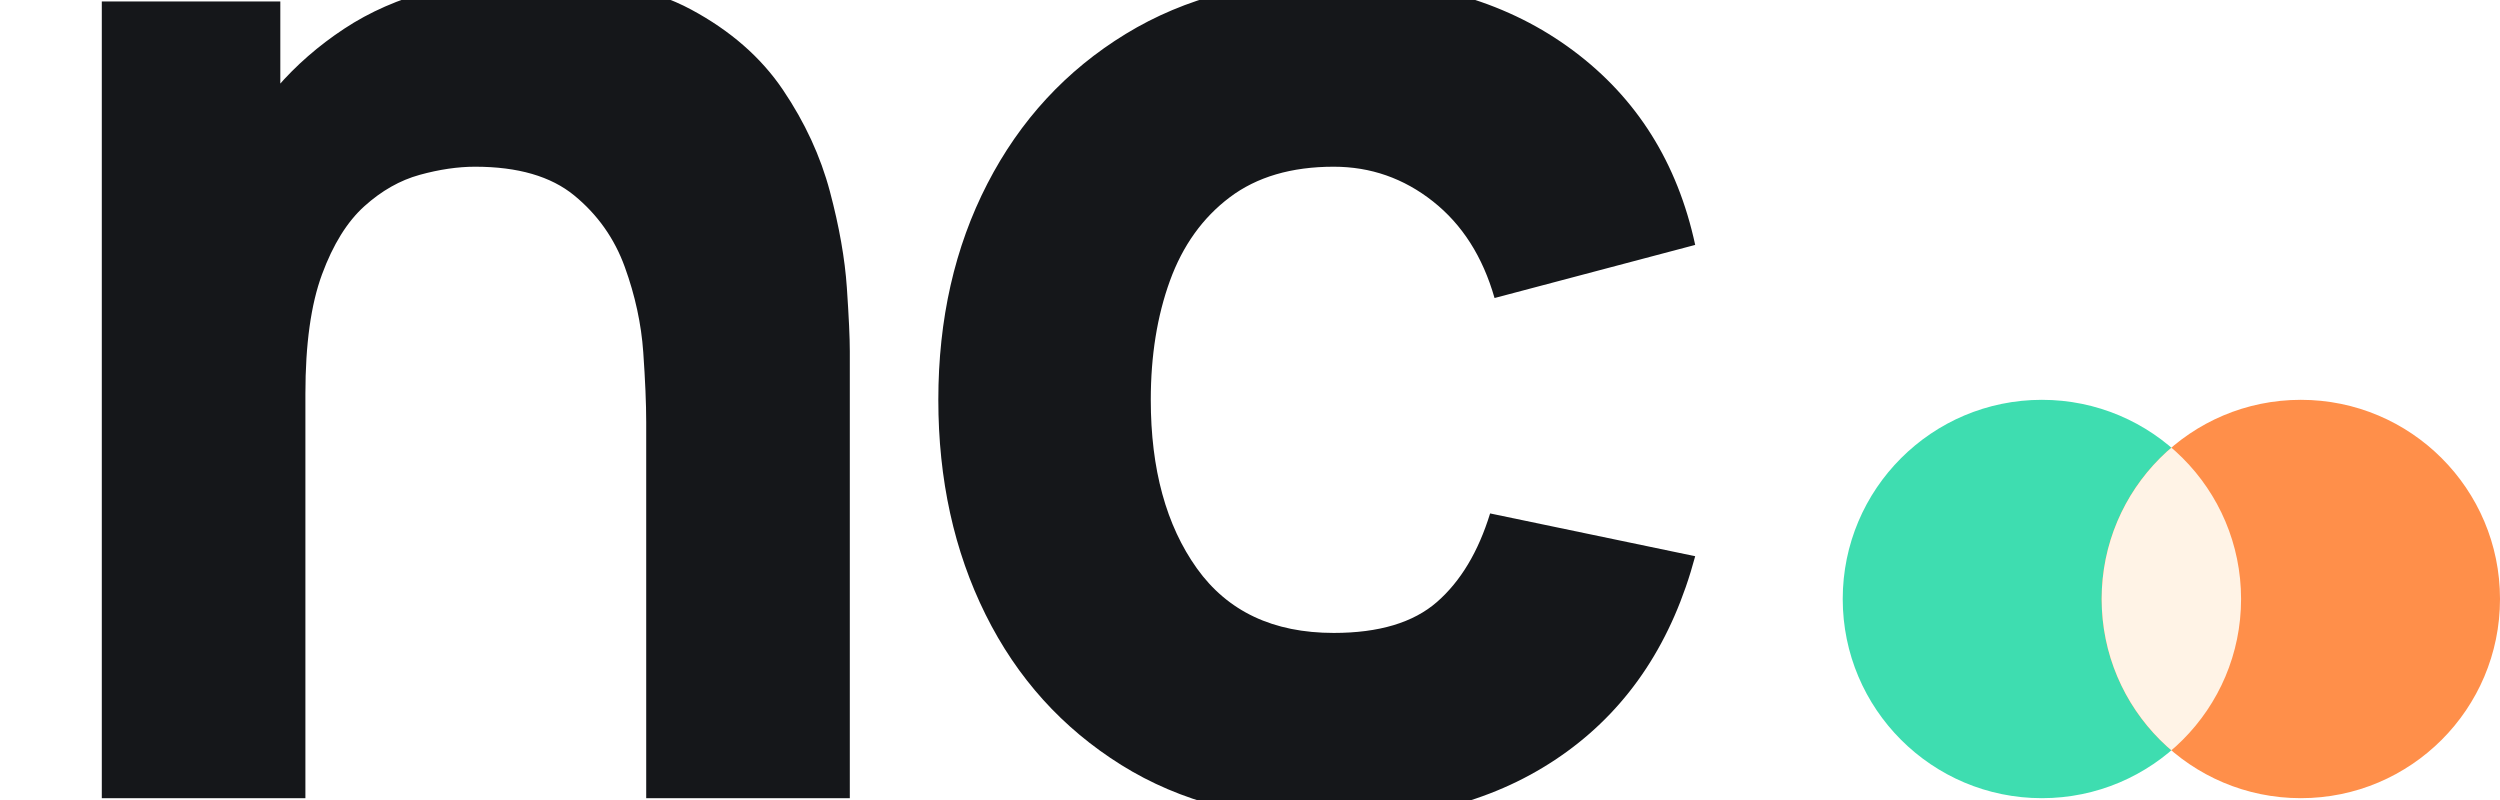
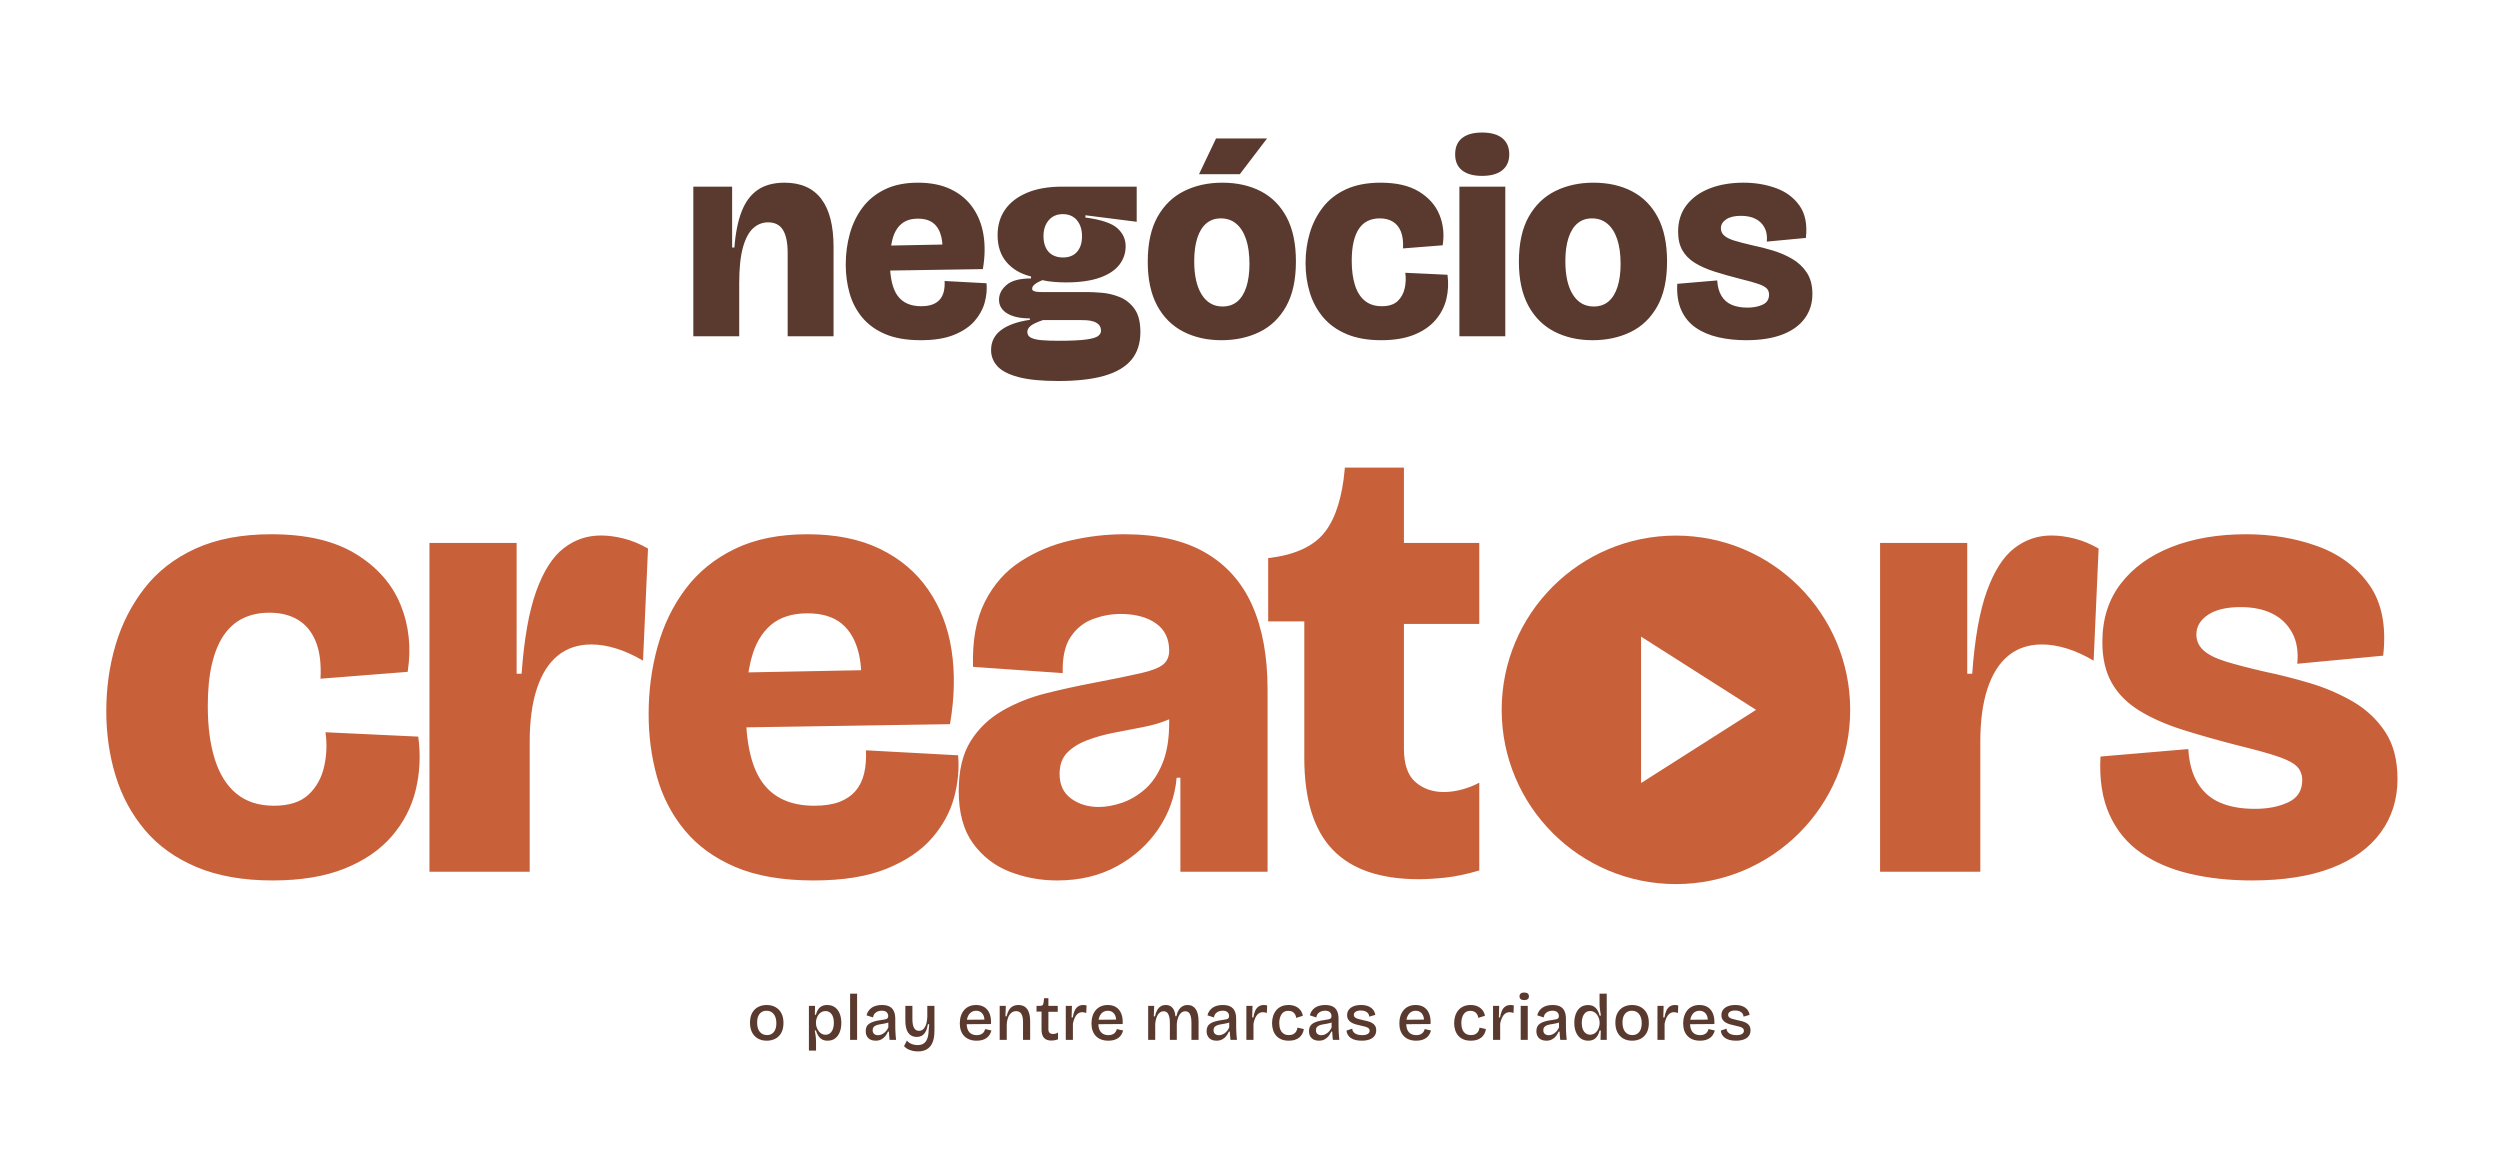
- <svg xmlns="http://www.w3.org/2000/svg" viewBox="0 -1082 3389 1084">
-   <defs>
-     <clipPath id="c1">
-       <circle cx="2768.0" cy="-270.0" r="270.0" />
-     </clipPath>
-   </defs>
-   <path fill="#15171A" d="M876 0V-510Q876 -547 872.0 -604.5Q868 -662 847.0 -720.0Q826 -778 778.5 -817.0Q731 -856 644 -856Q609 -856 569.0 -845.0Q529 -834 494.0 -802.5Q459 -771 436.5 -710.0Q414 -649 414 -548L258 -622Q258 -750 310.0 -862.0Q362 -974 466.5 -1043.0Q571 -1112 730 -1112Q857 -1112 937.0 -1069.0Q1017 -1026 1061.5 -960.0Q1106 -894 1125.0 -822.5Q1144 -751 1148.0 -692.0Q1152 -633 1152 -606V0ZM138 0V-1080H380V-722H414V0Z M1808.0 30Q1640.0 30 1520.0 -45.0Q1400.0 -120 1336.0 -249.0Q1272.0 -378 1272.0 -540Q1272.0 -704 1338.5 -833.0Q1405.0 -962 1526.0 -1036.0Q1647.0 -1110 1812.0 -1110Q2003.0 -1110 2132.5 -1013.5Q2262.0 -917 2298.0 -750L2026.0 -678Q2002.0 -762 1942.5 -809.0Q1883.0 -856 1808.0 -856Q1722.0 -856 1667.0 -814.5Q1612.0 -773 1586.0 -701.5Q1560.0 -630 1560.0 -540Q1560.0 -399 1622.5 -311.5Q1685.0 -224 1808.0 -224Q1900.0 -224 1948.0 -266.0Q1996.0 -308 2020.0 -386L2298.0 -328Q2252.0 -156 2124.0 -63.0Q1996.0 30 1808.0 30Z" />
-   <circle cx="2768.0" cy="-270.0" r="270.0" fill="#3EDDB0" />
-   <circle cx="3119.0" cy="-270.0" r="270.0" fill="#FF8F4A" />
-   <circle cx="3119.0" cy="-270.0" r="270.0" fill="#FFF3E6" clip-path="url(#c1)" />
+ <svg xmlns="http://www.w3.org/2000/svg" viewBox="0 0 803.0 370.0" width="803" height="370">
+   <g transform="translate(29.74,29.74)">
+     <path d="M192.953 78.26V51.051V30.212H205.42V49.777H206.148Q206.694 42.679 208.514 38.084Q210.334 33.488 213.701 31.213Q217.068 28.938 222.255 28.938Q230.081 28.938 234.04 34.125Q237.998 39.312 237.998 49.595V78.26H223.256V51.506Q223.256 46.592 221.755 44.135Q220.253 41.678 216.977 41.678Q214.247 41.678 212.154 43.589Q210.061 45.5 208.878 49.777Q207.695 54.054 207.695 61.243V78.26Z M266.026 79.534Q259.201 79.534 254.606 77.578Q250.01 75.621 247.189 72.209Q244.368 68.796 243.14 64.428Q241.911 60.06 241.911 55.237Q241.911 50.05 243.231 45.318Q244.55 40.586 247.326 36.901Q250.101 33.215 254.514 31.077Q258.928 28.938 265.116 28.938Q271.304 28.938 275.718 31.077Q280.131 33.215 282.77 37.037Q285.409 40.859 286.183 45.864Q286.956 50.869 285.955 56.693L251.102 57.239V49.231L274.671 48.776L272.76 53.417Q273.306 49.231 272.624 46.365Q271.941 43.498 270.121 41.997Q268.301 40.495 265.116 40.495Q261.749 40.495 259.747 42.224Q257.745 43.953 256.926 47.093Q256.107 50.232 256.107 54.509Q256.107 61.88 258.564 65.247Q261.021 68.614 266.117 68.614Q268.301 68.614 269.757 68.068Q271.213 67.522 272.123 66.476Q273.033 65.429 273.397 63.928Q273.761 62.426 273.67 60.515L287.138 61.243Q287.411 64.246 286.547 67.431Q285.682 70.616 283.316 73.346Q280.95 76.076 276.719 77.805Q272.487 79.534 266.026 79.534Z M310.161 92.638Q302.062 92.638 297.33 91.364Q292.598 90.09 290.596 87.861Q288.594 85.631 288.594 82.719Q288.594 78.715 291.779 76.304Q294.964 73.892 301.061 72.982V72.527Q296.42 72.527 293.781 70.935Q291.142 69.342 291.142 66.521Q291.142 63.882 293.554 61.789Q295.965 59.696 301.425 59.696V59.059Q296.511 57.876 293.599 54.509Q290.687 51.142 290.687 45.773Q290.687 41.041 293.099 37.583Q295.51 34.125 300.151 32.169Q304.792 30.212 311.435 30.212H335.368V41.496L318.897 39.403V40.131Q326.45 41.132 329.135 43.544Q331.819 45.955 331.819 49.322Q331.819 52.689 329.772 55.328Q327.724 57.967 323.447 59.469Q319.17 60.97 312.618 60.97Q310.616 60.97 308.569 60.788Q306.521 60.606 305.065 60.242Q303.518 60.879 302.654 61.562Q301.789 62.244 301.789 62.972Q301.789 63.427 302.153 63.655Q302.517 63.882 303.2 63.973Q303.882 64.064 304.792 64.064H319.352Q321.263 64.064 324.13 64.292Q326.996 64.519 329.863 65.657Q332.729 66.794 334.64 69.433Q336.551 72.072 336.551 76.895Q336.551 82.355 333.685 85.813Q330.818 89.271 324.994 90.954Q319.17 92.638 310.161 92.638ZM310.161 79.716Q316.258 79.716 319.17 79.306Q322.082 78.897 322.992 78.169Q323.902 77.441 323.902 76.531Q323.902 75.257 323.174 74.529Q322.446 73.801 321.354 73.483Q320.262 73.164 319.216 73.119Q318.169 73.073 317.532 73.073H305.247Q302.335 74.074 301.288 74.939Q300.242 75.803 300.242 76.895Q300.242 78.169 301.471 78.761Q302.699 79.352 304.929 79.534Q307.158 79.716 310.161 79.716ZM311.708 52.962Q314.62 52.962 316.213 51.142Q317.805 49.322 317.805 46.137Q317.805 42.952 316.167 40.996Q314.529 39.039 311.617 39.039Q308.796 39.039 307.113 40.996Q305.429 42.952 305.429 46.137Q305.429 48.23 306.157 49.777Q306.885 51.324 308.296 52.143Q309.706 52.962 311.708 52.962Z M362.577 79.534Q355.661 79.534 350.292 76.758Q344.923 73.983 341.92 68.387Q338.917 62.79 338.917 54.327Q338.917 45.5 342.057 39.904Q345.196 34.307 350.611 31.623Q356.025 28.938 362.85 28.938Q369.948 28.938 375.272 31.714Q380.595 34.489 383.553 40.086Q386.51 45.682 386.51 54.236Q386.51 63.063 383.37 68.66Q380.231 74.256 374.817 76.895Q369.402 79.534 362.577 79.534ZM362.941 68.705Q365.762 68.705 367.673 67.113Q369.584 65.52 370.585 62.426Q371.586 59.332 371.586 55.055Q371.586 50.323 370.494 47.093Q369.402 43.862 367.355 42.133Q365.307 40.404 362.395 40.404Q359.665 40.404 357.754 41.997Q355.843 43.589 354.842 46.683Q353.841 49.777 353.841 54.145Q353.841 61.061 356.253 64.883Q358.664 68.705 362.941 68.705ZM368.492 26.208H355.388L360.848 14.742H377.228Z M413.901 79.534Q407.44 79.534 402.799 77.578Q398.158 75.621 395.246 72.163Q392.334 68.705 390.969 64.246Q389.604 59.787 389.604 54.782Q389.604 49.686 390.969 45.091Q392.334 40.495 395.201 36.81Q398.067 33.124 402.663 31.031Q407.258 28.938 413.719 28.938Q421.363 28.938 426.05 31.805Q430.736 34.671 432.602 39.221Q434.467 43.771 433.648 49.049L420.908 50.05Q421.09 46.774 420.226 44.636Q419.361 42.497 417.632 41.451Q415.903 40.404 413.446 40.404Q411.262 40.404 409.579 41.223Q407.895 42.042 406.758 43.726Q405.62 45.409 405.029 47.957Q404.437 50.505 404.437 54.054Q404.437 58.604 405.484 61.88Q406.53 65.156 408.668 66.885Q410.807 68.614 414.083 68.614Q417.45 68.614 419.179 66.976Q420.908 65.338 421.454 62.836Q422.0 60.333 421.636 57.876L435.195 58.513Q435.741 62.517 434.831 66.294Q433.921 70.07 431.328 73.073Q428.734 76.076 424.412 77.805Q420.089 79.534 413.901 79.534Z M439.017 78.26V30.212H453.759V78.26ZM446.297 26.754Q442.111 26.754 439.882 24.98Q437.652 23.205 437.652 19.838Q437.652 16.38 439.882 14.606Q442.111 12.831 446.297 12.831Q450.574 12.831 452.804 14.651Q455.033 16.471 455.033 19.838Q455.033 23.114 452.804 24.934Q450.574 26.754 446.297 26.754Z M481.787 79.534Q474.871 79.534 469.502 76.758Q464.133 73.983 461.13 68.387Q458.127 62.79 458.127 54.327Q458.127 45.5 461.267 39.904Q464.406 34.307 469.821 31.623Q475.235 28.938 482.06 28.938Q489.158 28.938 494.482 31.714Q499.805 34.489 502.763 40.086Q505.72 45.682 505.72 54.236Q505.72 63.063 502.581 68.66Q499.441 74.256 494.027 76.895Q488.612 79.534 481.787 79.534ZM482.151 68.705Q484.972 68.705 486.883 67.113Q488.794 65.52 489.795 62.426Q490.796 59.332 490.796 55.055Q490.796 50.323 489.704 47.093Q488.612 43.862 486.565 42.133Q484.517 40.404 481.605 40.404Q478.875 40.404 476.964 41.997Q475.053 43.589 474.052 46.683Q473.051 49.777 473.051 54.145Q473.051 61.061 475.463 64.883Q477.874 68.705 482.151 68.705Z M531.109 79.534Q526.286 79.534 522.146 78.579Q518.005 77.623 514.957 75.53Q511.908 73.437 510.316 69.934Q508.723 66.43 508.996 61.425L521.827 60.333Q522.009 63.336 523.192 65.293Q524.375 67.249 526.468 68.159Q528.561 69.069 531.564 69.069Q534.385 69.069 536.433 68.114Q538.48 67.158 538.48 64.883Q538.48 63.7 537.752 62.927Q537.024 62.153 535.068 61.471Q533.111 60.788 529.38 59.878Q524.739 58.695 521.008 57.512Q517.277 56.329 514.638 54.691Q511.999 53.053 510.634 50.642Q509.269 48.23 509.269 44.681Q509.269 39.676 511.954 36.173Q514.638 32.669 519.37 30.804Q524.102 28.938 530.29 28.938Q535.841 28.938 540.664 30.667Q545.487 32.396 548.263 36.309Q551.038 40.222 550.31 46.683L537.752 47.866Q538.025 45.227 537.024 43.362Q536.023 41.496 534.112 40.541Q532.201 39.585 529.471 39.585Q526.377 39.585 524.694 40.723Q523.01 41.86 523.01 43.589Q523.01 44.954 524.057 45.91Q525.103 46.865 527.333 47.548Q529.562 48.23 533.111 49.049Q536.205 49.686 539.572 50.687Q542.939 51.688 545.851 53.372Q548.763 55.055 550.583 57.785Q552.403 60.515 552.403 64.701Q552.403 69.16 549.946 72.527Q547.489 75.894 542.757 77.714Q538.025 79.534 531.109 79.534Z" fill="#5A3A2E" />
+     <path d="M57.8 253.06Q43.6 253.06 33.4 248.76Q23.2 244.46 16.8 236.86Q10.4 229.26 7.4 219.46Q4.4 209.66 4.4 198.66Q4.4 187.46 7.4 177.36Q10.4 167.26 16.7 159.16Q23.0 151.06 33.1 146.46Q43.2 141.86 57.4 141.86Q74.2 141.86 84.5 148.16Q94.8 154.46 98.9 164.46Q103.0 174.46 101.2 186.06L73.2 188.26Q73.6 181.06 71.7 176.36Q69.8 171.66 66.0 169.36Q62.2 167.06 56.8 167.06Q52.0 167.06 48.3 168.86Q44.6 170.66 42.1 174.36Q39.6 178.06 38.3 183.66Q37.0 189.26 37.0 197.06Q37.0 207.06 39.3 214.26Q41.6 221.46 46.3 225.26Q51.0 229.06 58.2 229.06Q65.6 229.06 69.4 225.46Q73.2 221.86 74.4 216.36Q75.6 210.86 74.8 205.46L104.6 206.86Q105.8 215.66 103.8 223.96Q101.8 232.26 96.1 238.86Q90.4 245.46 80.9 249.26Q71.4 253.06 57.8 253.06Z M108.2 250.26V192.86V144.66H136.2V186.66H137.8Q139.0 169.86 142.5 160.16Q146.0 150.46 151.3 146.36Q156.6 142.26 163.2 142.26Q166.8 142.26 170.7 143.26Q174.6 144.26 178.4 146.46L176.8 182.46Q172.4 179.86 168.2 178.56Q164.0 177.26 160.2 177.26Q153.8 177.26 149.4 180.86Q145.0 184.46 142.7 191.46Q140.4 198.46 140.4 208.46V250.26Z M231.6 253.06Q216.6 253.06 206.5 248.76Q196.4 244.46 190.2 236.96Q184 229.46 181.3 219.86Q178.6 210.26 178.6 199.66Q178.6 188.26 181.5 177.86Q184.4 167.46 190.5 159.36Q196.6 151.26 206.3 146.56Q216 141.86 229.6 141.86Q243.2 141.86 252.9 146.56Q262.6 151.26 268.4 159.66Q274.2 168.06 275.9 179.06Q277.6 190.06 275.4 202.86L198.8 204.06V186.46L250.6 185.46L246.4 195.66Q247.6 186.46 246.1 180.16Q244.6 173.86 240.6 170.56Q236.6 167.26 229.6 167.26Q222.2 167.26 217.8 171.06Q213.4 174.86 211.6 181.76Q209.8 188.66 209.8 198.06Q209.8 214.26 215.2 221.66Q220.6 229.06 231.8 229.06Q236.6 229.06 239.8 227.86Q243.0 226.66 245.0 224.36Q247.0 222.06 247.8 218.76Q248.6 215.46 248.4 211.26L278.0 212.86Q278.6 219.46 276.7 226.46Q274.8 233.46 269.6 239.46Q264.4 245.46 255.1 249.26Q245.8 253.06 231.6 253.06Z M309.8 253.06Q301.8 253.06 294.6 250.26Q287.4 247.46 282.8 241.16Q278.2 234.86 278.2 224.26Q278.2 214.46 282.0 208.36Q285.8 202.26 292.2 198.56Q298.6 194.86 306.2 192.96Q313.8 191.06 321.2 189.66Q331.6 187.66 336.8 186.46Q342.0 185.26 343.9 183.66Q345.8 182.06 345.8 179.26Q345.8 173.46 341.5 170.46Q337.2 167.46 330.2 167.46Q325.8 167.46 321.4 169.06Q317.0 170.66 314.2 174.76Q311.4 178.86 311.6 186.46L282.8 184.46Q282.4 171.86 286.6 163.56Q290.8 155.26 298.1 150.56Q305.4 145.86 314.1 143.86Q322.8 141.86 331.4 141.86Q347.2 141.86 357.4 147.76Q367.6 153.66 372.5 164.76Q377.4 175.86 377.4 191.66V210.46Q377.4 217.06 377.4 223.76Q377.4 230.46 377.4 237.06Q377.4 243.66 377.4 250.26H349.4Q349.4 243.06 349.4 235.66Q349.4 228.26 349.4 220.06H348.2Q347.4 229.06 342.3 236.56Q337.2 244.06 328.9 248.56Q320.6 253.06 309.8 253.06ZM323.2 229.46Q326.6 229.46 330.5 228.16Q334.4 226.86 337.9 223.86Q341.4 220.86 343.6 215.56Q345.8 210.26 345.8 202.46V197.66L351.2 197.06Q349.6 199.66 345.9 201.26Q342.2 202.86 337.6 203.76Q333.0 204.66 328.3 205.56Q323.6 206.46 319.6 207.96Q315.6 209.46 313.1 211.96Q310.6 214.46 310.6 218.86Q310.6 224.06 314.3 226.76Q318.0 229.46 323.2 229.46Z M426.0 252.66Q407.4 252.66 398.3 243.16Q389.2 233.66 389.2 213.66V169.86H377.6V149.46H378.2Q390.6 147.86 395.8 141.16Q401.0 134.46 402.2 120.86V120.46H421.2V144.66H445.4V170.66H421.2V210.66Q421.2 218.26 424.9 221.46Q428.6 224.66 434.0 224.66Q436.8 224.66 439.8 223.86Q442.8 223.06 445.4 221.66V249.86Q439.2 251.66 434.4 252.16Q429.6 252.66 426.0 252.66Z M574.136 250.26V192.86V144.66H602.136V186.66H603.736Q604.936 169.86 608.436 160.16Q611.936 150.46 617.236 146.36Q622.536 142.26 629.136 142.26Q632.736 142.26 636.636 143.26Q640.536 144.26 644.336 146.46L642.736 182.46Q638.336 179.86 634.136 178.56Q629.936 177.26 626.136 177.26Q619.736 177.26 615.336 180.86Q610.936 184.46 608.636 191.46Q606.336 198.46 606.336 208.46V250.26Z M693.536 253.06Q682.936 253.06 673.836 250.96Q664.736 248.86 658.036 244.26Q651.336 239.66 647.836 231.96Q644.336 224.26 644.936 213.26L673.136 210.86Q673.536 217.46 676.136 221.76Q678.736 226.06 683.336 228.06Q687.936 230.06 694.536 230.06Q700.736 230.06 705.236 227.96Q709.736 225.86 709.736 220.86Q709.736 218.26 708.136 216.56Q706.536 214.86 702.236 213.36Q697.936 211.86 689.736 209.86Q679.536 207.26 671.336 204.66Q663.136 202.06 657.336 198.46Q651.536 194.86 648.536 189.56Q645.536 184.26 645.536 176.46Q645.536 165.46 651.436 157.76Q657.336 150.06 667.736 145.96Q678.136 141.86 691.736 141.86Q703.936 141.86 714.536 145.66Q725.136 149.46 731.236 158.06Q737.336 166.66 735.736 180.86L708.136 183.46Q708.736 177.66 706.536 173.56Q704.336 169.46 700.136 167.36Q695.936 165.26 689.936 165.26Q683.136 165.26 679.436 167.76Q675.736 170.26 675.736 174.06Q675.736 177.06 678.036 179.16Q680.336 181.26 685.236 182.76Q690.136 184.26 697.936 186.06Q704.736 187.46 712.136 189.66Q719.536 191.86 725.936 195.56Q732.336 199.26 736.336 205.26Q740.336 211.26 740.336 220.46Q740.336 230.26 734.936 237.66Q729.536 245.06 719.136 249.06Q708.736 253.06 693.536 253.06Z" fill="#C8603A" />
+     <path d="M452.60,198.26a55.97,55.97 0 1,0 111.94,0a55.97,55.97 0 1,0 -111.94,0ZM497.37,174.75L534.31,198.26L497.37,221.77Z" fill="#C8603A" fill-rule="evenodd" />
+     <path d="M216.536 304.533Q214.94 304.533 213.733 303.861Q212.525 303.189 211.843 301.897Q211.16 300.606 211.16 298.758Q211.16 296.847 211.863 295.587Q212.567 294.327 213.785 293.697Q215.003 293.067 216.515 293.067Q218.069 293.067 219.287 293.718Q220.505 294.369 221.209 295.65Q221.912 296.931 221.912 298.821Q221.912 300.732 221.209 302.002Q220.505 303.273 219.287 303.903Q218.069 304.533 216.536 304.533ZM216.62 302.727Q217.565 302.727 218.237 302.275Q218.909 301.824 219.266 300.963Q219.623 300.102 219.623 298.926Q219.623 297.687 219.245 296.794Q218.867 295.902 218.163 295.409Q217.46 294.915 216.452 294.915Q215.528 294.915 214.856 295.356Q214.184 295.797 213.817 296.637Q213.449 297.477 213.449 298.716Q213.449 300.627 214.3 301.677Q215.15 302.727 216.62 302.727Z  M230.081 307.704V298.863V293.34H232.055L231.992 296.196L232.328 296.217Q232.559 295.251 233.021 294.537Q233.483 293.823 234.207 293.445Q234.932 293.067 235.94 293.067Q237.431 293.067 238.439 293.802Q239.447 294.537 239.972 295.839Q240.497 297.141 240.497 298.821Q240.497 300.459 239.993 301.75Q239.489 303.042 238.512 303.788Q237.536 304.533 236.087 304.533Q234.974 304.533 234.239 304.082Q233.504 303.63 233.053 302.885Q232.601 302.139 232.328 301.236H231.95Q232.076 301.803 232.16 302.401Q232.244 303.0 232.307 303.588Q232.37 304.176 232.37 304.701V307.704ZM235.415 302.622Q236.276 302.622 236.874 302.129Q237.473 301.635 237.788 300.764Q238.103 299.892 238.103 298.8Q238.103 297.624 237.777 296.784Q237.452 295.944 236.843 295.482Q236.234 295.02 235.394 295.02Q234.659 295.02 234.092 295.346Q233.525 295.671 233.136 296.217Q232.748 296.763 232.548 297.404Q232.349 298.044 232.349 298.653V298.968Q232.349 299.388 232.475 299.871Q232.601 300.354 232.842 300.837Q233.084 301.32 233.451 301.73Q233.819 302.139 234.312 302.38Q234.806 302.622 235.415 302.622Z M243.311 304.26V289.434H245.558V304.26Z M251.48 304.533Q250.577 304.533 249.863 304.187Q249.149 303.84 248.739 303.147Q248.33 302.454 248.33 301.425Q248.33 300.606 248.624 300.007Q248.918 299.409 249.548 299Q250.178 298.59 251.144 298.317Q252.11 298.044 253.433 297.876Q254.168 297.771 254.64 297.666Q255.113 297.561 255.333 297.33Q255.554 297.099 255.554 296.616Q255.554 295.902 255.06 295.398Q254.567 294.894 253.475 294.894Q252.866 294.894 252.267 295.104Q251.669 295.314 251.238 295.786Q250.808 296.259 250.661 297.057L248.603 296.385Q248.792 295.587 249.212 294.978Q249.632 294.369 250.251 293.938Q250.871 293.508 251.7 293.288Q252.53 293.067 253.538 293.067Q254.987 293.067 255.932 293.539Q256.877 294.012 257.349 295.01Q257.822 296.007 257.822 297.582V299.808Q257.822 300.501 257.853 301.267Q257.885 302.034 257.938 302.8Q257.99 303.567 258.074 304.26H255.995Q255.932 303.63 255.869 302.969Q255.806 302.307 255.785 301.614H255.47Q255.155 302.391 254.619 303.063Q254.084 303.735 253.307 304.134Q252.53 304.533 251.48 304.533ZM252.278 302.769Q252.719 302.769 253.17 302.622Q253.622 302.475 254.063 302.17Q254.504 301.866 254.903 301.394Q255.302 300.921 255.596 300.249L255.575 298.233L256.121 298.338Q255.764 298.653 255.218 298.821Q254.672 298.989 254.052 299.083Q253.433 299.178 252.803 299.293Q252.173 299.409 251.669 299.608Q251.165 299.808 250.86 300.175Q250.556 300.543 250.556 301.173Q250.556 301.95 251.039 302.36Q251.522 302.769 252.278 302.769Z M265.088 307.977Q264.248 307.977 263.397 307.788Q262.547 307.599 261.833 307.231Q261.119 306.864 260.636 306.276L261.56 304.491Q262.106 305.184 263.03 305.562Q263.954 305.94 264.983 305.94Q266.159 305.94 266.925 305.436Q267.692 304.932 268.091 303.903Q268.49 302.874 268.532 301.32L268.721 299.241H268.301Q268.07 300.711 267.576 301.614Q267.083 302.517 266.369 302.916Q265.655 303.315 264.689 303.315Q263.513 303.315 262.694 302.716Q261.875 302.118 261.465 300.932Q261.056 299.745 261.056 298.023V293.34H263.324V297.519Q263.324 299.514 263.859 300.438Q264.395 301.362 265.466 301.362Q266.054 301.362 266.516 301.068Q266.978 300.774 267.324 300.197Q267.671 299.619 267.87 298.758Q268.07 297.897 268.112 296.763V293.34H270.401V301.425Q270.401 302.727 270.191 303.777Q269.981 304.827 269.55 305.615Q269.12 306.402 268.49 306.927Q267.86 307.452 267.009 307.714Q266.159 307.977 265.088 307.977Z  M283.967 304.533Q282.665 304.533 281.657 304.144Q280.649 303.756 279.956 303.031Q279.263 302.307 278.906 301.288Q278.549 300.27 278.549 298.989Q278.549 297.687 278.895 296.606Q279.242 295.524 279.914 294.726Q280.586 293.928 281.562 293.498Q282.539 293.067 283.778 293.067Q284.912 293.067 285.825 293.445Q286.739 293.823 287.38 294.589Q288.02 295.356 288.335 296.5Q288.65 297.645 288.566 299.178L279.998 299.241V297.813L287.222 297.75L286.424 298.632Q286.55 297.372 286.214 296.553Q285.878 295.734 285.248 295.324Q284.618 294.915 283.799 294.915Q282.875 294.915 282.192 295.398Q281.51 295.881 281.132 296.774Q280.754 297.666 280.754 298.947Q280.754 300.837 281.594 301.793Q282.434 302.748 283.988 302.748Q284.618 302.748 285.08 302.591Q285.542 302.433 285.867 302.171Q286.193 301.908 286.392 301.551Q286.592 301.194 286.718 300.795L288.713 301.257Q288.503 302.013 288.125 302.622Q287.747 303.231 287.159 303.651Q286.571 304.071 285.784 304.302Q284.996 304.533 283.967 304.533Z M291.359 304.26V297.498V293.34H293.333L293.207 296.7H293.564Q293.858 295.461 294.362 294.653Q294.866 293.844 295.622 293.456Q296.378 293.067 297.407 293.067Q299.234 293.067 300.189 294.369Q301.145 295.671 301.145 298.338V304.26H298.856V298.569Q298.856 296.742 298.299 295.891Q297.743 295.041 296.651 295.041Q295.706 295.041 295.044 295.629Q294.383 296.217 294.026 297.183Q293.669 298.149 293.627 299.262V304.26Z M307.991 304.491Q306.353 304.491 305.576 303.609Q304.799 302.727 304.799 300.9V295.188H303.182L303.203 293.34H304.274Q304.82 293.34 305.082 293.161Q305.345 292.983 305.408 292.521L305.639 290.883H307.004V293.34H310.007V295.251H307.004V300.837Q307.004 301.635 307.382 302.002Q307.76 302.37 308.495 302.37Q308.894 302.37 309.303 302.265Q309.713 302.16 310.091 301.887V304.113Q309.461 304.323 308.936 304.407Q308.411 304.491 307.991 304.491Z M312.59 304.26V298.548V293.34H314.564L314.459 297.078H314.837Q315.026 295.818 315.425 294.925Q315.824 294.033 316.517 293.55Q317.21 293.067 318.218 293.067Q318.428 293.067 318.68 293.099Q318.932 293.13 319.268 293.214L319.163 295.629Q318.848 295.503 318.512 295.44Q318.176 295.377 317.882 295.377Q317.063 295.377 316.464 295.85Q315.866 296.322 315.477 297.151Q315.089 297.981 314.879 299.052V304.26Z M326.261 304.533Q324.959 304.533 323.951 304.144Q322.943 303.756 322.25 303.031Q321.557 302.307 321.2 301.288Q320.843 300.27 320.843 298.989Q320.843 297.687 321.19 296.606Q321.536 295.524 322.208 294.726Q322.88 293.928 323.856 293.498Q324.833 293.067 326.072 293.067Q327.206 293.067 328.12 293.445Q329.033 293.823 329.673 294.589Q330.314 295.356 330.629 296.5Q330.944 297.645 330.86 299.178L322.292 299.241V297.813L329.516 297.75L328.718 298.632Q328.844 297.372 328.508 296.553Q328.172 295.734 327.542 295.324Q326.912 294.915 326.093 294.915Q325.169 294.915 324.486 295.398Q323.804 295.881 323.426 296.774Q323.048 297.666 323.048 298.947Q323.048 300.837 323.888 301.793Q324.728 302.748 326.282 302.748Q326.912 302.748 327.374 302.591Q327.836 302.433 328.161 302.171Q328.487 301.908 328.686 301.551Q328.886 301.194 329.012 300.795L331.007 301.257Q330.797 302.013 330.419 302.622Q330.041 303.231 329.453 303.651Q328.865 304.071 328.077 304.302Q327.29 304.533 326.261 304.533Z  M339.05 304.26V297.372V293.34H340.982L340.856 296.7H341.234Q341.507 295.482 341.98 294.673Q342.452 293.865 343.135 293.466Q343.817 293.067 344.72 293.067Q345.728 293.067 346.389 293.55Q347.051 294.033 347.398 294.841Q347.744 295.65 347.786 296.658H348.122Q348.374 295.461 348.878 294.663Q349.382 293.865 350.106 293.466Q350.831 293.067 351.734 293.067Q352.595 293.067 353.246 293.413Q353.897 293.76 354.349 294.432Q354.8 295.104 355.02 296.101Q355.241 297.099 355.241 298.401V304.26H352.952V298.695Q352.952 297.477 352.731 296.679Q352.511 295.881 352.081 295.482Q351.65 295.083 350.978 295.083Q350.222 295.083 349.644 295.587Q349.067 296.091 348.71 296.994Q348.353 297.897 348.248 299.052V304.26H346.022V298.863Q346.022 297.582 345.802 296.752Q345.581 295.923 345.14 295.503Q344.699 295.083 344.027 295.083Q343.229 295.083 342.651 295.618Q342.074 296.154 341.738 297.067Q341.402 297.981 341.318 299.115V304.26Z M360.974 304.533Q360.071 304.533 359.357 304.187Q358.643 303.84 358.234 303.147Q357.824 302.454 357.824 301.425Q357.824 300.606 358.118 300.007Q358.412 299.409 359.042 299Q359.672 298.59 360.638 298.317Q361.604 298.044 362.927 297.876Q363.662 297.771 364.135 297.666Q364.607 297.561 364.827 297.33Q365.048 297.099 365.048 296.616Q365.048 295.902 364.554 295.398Q364.061 294.894 362.969 294.894Q362.36 294.894 361.762 295.104Q361.163 295.314 360.733 295.786Q360.302 296.259 360.155 297.057L358.097 296.385Q358.286 295.587 358.706 294.978Q359.126 294.369 359.745 293.938Q360.365 293.508 361.195 293.288Q362.024 293.067 363.032 293.067Q364.481 293.067 365.426 293.539Q366.371 294.012 366.844 295.01Q367.316 296.007 367.316 297.582V299.808Q367.316 300.501 367.348 301.267Q367.379 302.034 367.432 302.8Q367.484 303.567 367.568 304.26H365.489Q365.426 303.63 365.363 302.969Q365.3 302.307 365.279 301.614H364.964Q364.649 302.391 364.114 303.063Q363.578 303.735 362.801 304.134Q362.024 304.533 360.974 304.533ZM361.772 302.769Q362.213 302.769 362.664 302.622Q363.116 302.475 363.557 302.17Q363.998 301.866 364.397 301.394Q364.796 300.921 365.09 300.249L365.069 298.233L365.615 298.338Q365.258 298.653 364.712 298.821Q364.166 298.989 363.547 299.083Q362.927 299.178 362.297 299.293Q361.667 299.409 361.163 299.608Q360.659 299.808 360.355 300.175Q360.05 300.543 360.05 301.173Q360.05 301.95 360.533 302.36Q361.016 302.769 361.772 302.769Z M370.592 304.26V298.548V293.34H372.566L372.461 297.078H372.839Q373.028 295.818 373.427 294.925Q373.826 294.033 374.519 293.55Q375.212 293.067 376.22 293.067Q376.43 293.067 376.682 293.099Q376.934 293.13 377.27 293.214L377.165 295.629Q376.85 295.503 376.514 295.44Q376.178 295.377 375.884 295.377Q375.065 295.377 374.466 295.85Q373.868 296.322 373.48 297.151Q373.091 297.981 372.881 299.052V304.26Z M384.242 304.533Q382.814 304.533 381.796 304.092Q380.777 303.651 380.126 302.874Q379.475 302.097 379.16 301.078Q378.845 300.06 378.845 298.926Q378.845 297.687 379.181 296.626Q379.517 295.566 380.189 294.757Q380.861 293.949 381.848 293.508Q382.835 293.067 384.137 293.067Q385.397 293.067 386.363 293.498Q387.329 293.928 387.938 294.705Q388.547 295.482 388.736 296.532L386.594 297.204Q386.531 296.595 386.237 296.07Q385.943 295.545 385.397 295.24Q384.851 294.936 384.053 294.936Q383.318 294.936 382.783 295.219Q382.247 295.503 381.89 296.038Q381.533 296.574 381.344 297.288Q381.155 298.002 381.155 298.863Q381.155 300.039 381.491 300.9Q381.827 301.761 382.51 302.244Q383.192 302.727 384.263 302.727Q385.124 302.727 385.702 302.412Q386.279 302.097 386.594 301.562Q386.909 301.026 387.014 300.333L389.051 300.795Q388.925 301.677 388.537 302.37Q388.148 303.063 387.539 303.546Q386.93 304.029 386.111 304.281Q385.292 304.533 384.242 304.533Z M393.86 304.533Q392.957 304.533 392.243 304.187Q391.529 303.84 391.12 303.147Q390.71 302.454 390.71 301.425Q390.71 300.606 391.004 300.007Q391.298 299.409 391.928 299Q392.558 298.59 393.524 298.317Q394.49 298.044 395.813 297.876Q396.548 297.771 397.021 297.666Q397.493 297.561 397.714 297.33Q397.934 297.099 397.934 296.616Q397.934 295.902 397.441 295.398Q396.947 294.894 395.855 294.894Q395.246 294.894 394.648 295.104Q394.049 295.314 393.619 295.786Q393.188 296.259 393.041 297.057L390.983 296.385Q391.172 295.587 391.592 294.978Q392.012 294.369 392.632 293.938Q393.251 293.508 394.081 293.288Q394.91 293.067 395.918 293.067Q397.367 293.067 398.312 293.539Q399.257 294.012 399.73 295.01Q400.202 296.007 400.202 297.582V299.808Q400.202 300.501 400.234 301.267Q400.265 302.034 400.317 302.8Q400.37 303.567 400.454 304.26H398.375Q398.312 303.63 398.249 302.969Q398.186 302.307 398.165 301.614H397.85Q397.535 302.391 397 303.063Q396.464 303.735 395.687 304.134Q394.91 304.533 393.86 304.533ZM394.658 302.769Q395.099 302.769 395.551 302.622Q396.002 302.475 396.443 302.17Q396.884 301.866 397.283 301.394Q397.682 300.921 397.976 300.249L397.955 298.233L398.501 298.338Q398.144 298.653 397.598 298.821Q397.052 298.989 396.433 299.083Q395.813 299.178 395.183 299.293Q394.553 299.409 394.049 299.608Q393.545 299.808 393.24 300.175Q392.936 300.543 392.936 301.173Q392.936 301.95 393.419 302.36Q393.902 302.769 394.658 302.769Z M407.615 304.533Q406.481 304.533 405.599 304.302Q404.717 304.071 404.108 303.64Q403.499 303.21 403.153 302.611Q402.806 302.013 402.764 301.278L404.591 300.669Q404.612 301.278 404.99 301.75Q405.368 302.223 406.072 302.486Q406.775 302.748 407.762 302.748Q408.917 302.748 409.547 302.38Q410.177 302.013 410.177 301.341Q410.177 300.816 409.82 300.522Q409.463 300.228 408.833 300.039Q408.203 299.85 407.342 299.682Q406.565 299.514 405.798 299.304Q405.032 299.094 404.392 298.737Q403.751 298.38 403.352 297.792Q402.953 297.204 402.953 296.322Q402.953 295.335 403.478 294.611Q404.003 293.886 405 293.476Q405.998 293.067 407.405 293.067Q408.749 293.067 409.726 293.456Q410.702 293.844 411.279 294.558Q411.857 295.272 412.004 296.238L410.072 296.805Q410.03 296.175 409.683 295.734Q409.337 295.293 408.749 295.062Q408.161 294.831 407.363 294.831Q406.313 294.831 405.714 295.209Q405.116 295.587 405.116 296.238Q405.116 296.742 405.483 297.046Q405.851 297.351 406.491 297.529Q407.132 297.708 407.951 297.897Q408.791 298.065 409.568 298.275Q410.345 298.485 410.965 298.832Q411.584 299.178 411.941 299.745Q412.298 300.312 412.298 301.194Q412.298 302.286 411.731 303.031Q411.164 303.777 410.114 304.155Q409.064 304.533 407.615 304.533Z  M425.15 304.533Q423.848 304.533 422.84 304.144Q421.832 303.756 421.139 303.031Q420.446 302.307 420.089 301.288Q419.732 300.27 419.732 298.989Q419.732 297.687 420.079 296.606Q420.425 295.524 421.097 294.726Q421.769 293.928 422.745 293.498Q423.722 293.067 424.961 293.067Q426.095 293.067 427.009 293.445Q427.922 293.823 428.562 294.589Q429.203 295.356 429.518 296.5Q429.833 297.645 429.749 299.178L421.181 299.241V297.813L428.405 297.75L427.607 298.632Q427.733 297.372 427.397 296.553Q427.061 295.734 426.431 295.324Q425.801 294.915 424.982 294.915Q424.058 294.915 423.375 295.398Q422.693 295.881 422.315 296.774Q421.937 297.666 421.937 298.947Q421.937 300.837 422.777 301.793Q423.617 302.748 425.171 302.748Q425.801 302.748 426.263 302.591Q426.725 302.433 427.05 302.171Q427.376 301.908 427.575 301.551Q427.775 301.194 427.901 300.795L429.896 301.257Q429.686 302.013 429.308 302.622Q428.93 303.231 428.342 303.651Q427.754 304.071 426.966 304.302Q426.179 304.533 425.15 304.533Z  M442.727 304.533Q441.299 304.533 440.281 304.092Q439.262 303.651 438.611 302.874Q437.96 302.097 437.645 301.078Q437.33 300.06 437.33 298.926Q437.33 297.687 437.666 296.626Q438.002 295.566 438.674 294.757Q439.346 293.949 440.333 293.508Q441.32 293.067 442.622 293.067Q443.882 293.067 444.848 293.498Q445.814 293.928 446.423 294.705Q447.032 295.482 447.221 296.532L445.079 297.204Q445.016 296.595 444.722 296.07Q444.428 295.545 443.882 295.24Q443.336 294.936 442.538 294.936Q441.803 294.936 441.268 295.219Q440.732 295.503 440.375 296.038Q440.018 296.574 439.829 297.288Q439.64 298.002 439.64 298.863Q439.64 300.039 439.976 300.9Q440.312 301.761 440.995 302.244Q441.677 302.727 442.748 302.727Q443.609 302.727 444.187 302.412Q444.764 302.097 445.079 301.562Q445.394 301.026 445.499 300.333L447.536 300.795Q447.41 301.677 447.022 302.37Q446.633 303.063 446.024 303.546Q445.415 304.029 444.596 304.281Q443.777 304.533 442.727 304.533Z M449.825 304.26V298.548V293.34H451.799L451.694 297.078H452.072Q452.261 295.818 452.66 294.925Q453.059 294.033 453.752 293.55Q454.445 293.067 455.453 293.067Q455.663 293.067 455.915 293.099Q456.167 293.13 456.503 293.214L456.398 295.629Q456.083 295.503 455.747 295.44Q455.411 295.377 455.117 295.377Q454.298 295.377 453.7 295.85Q453.101 296.322 452.713 297.151Q452.324 297.981 452.114 299.052V304.26Z M458.708 304.26V293.34H460.976V304.26ZM459.842 291.492Q459.086 291.492 458.708 291.188Q458.33 290.883 458.33 290.295Q458.33 289.686 458.719 289.371Q459.107 289.056 459.821 289.056Q460.577 289.056 460.966 289.371Q461.354 289.686 461.354 290.295Q461.354 290.883 460.966 291.188Q460.577 291.492 459.842 291.492Z M466.898 304.533Q465.995 304.533 465.281 304.187Q464.567 303.84 464.158 303.147Q463.748 302.454 463.748 301.425Q463.748 300.606 464.042 300.007Q464.336 299.409 464.966 299Q465.596 298.59 466.562 298.317Q467.528 298.044 468.851 297.876Q469.586 297.771 470.059 297.666Q470.531 297.561 470.752 297.33Q470.972 297.099 470.972 296.616Q470.972 295.902 470.479 295.398Q469.985 294.894 468.893 294.894Q468.284 294.894 467.686 295.104Q467.087 295.314 466.657 295.786Q466.226 296.259 466.079 297.057L464.021 296.385Q464.21 295.587 464.63 294.978Q465.05 294.369 465.67 293.938Q466.289 293.508 467.119 293.288Q467.948 293.067 468.956 293.067Q470.405 293.067 471.35 293.539Q472.295 294.012 472.768 295.01Q473.24 296.007 473.24 297.582V299.808Q473.24 300.501 473.272 301.267Q473.303 302.034 473.356 302.8Q473.408 303.567 473.492 304.26H471.413Q471.35 303.63 471.287 302.969Q471.224 302.307 471.203 301.614H470.888Q470.573 302.391 470.038 303.063Q469.502 303.735 468.725 304.134Q467.948 304.533 466.898 304.533ZM467.696 302.769Q468.137 302.769 468.589 302.622Q469.04 302.475 469.481 302.17Q469.922 301.866 470.321 301.394Q470.72 300.921 471.014 300.249L470.993 298.233L471.539 298.338Q471.182 298.653 470.636 298.821Q470.09 298.989 469.471 299.083Q468.851 299.178 468.221 299.293Q467.591 299.409 467.087 299.608Q466.583 299.808 466.279 300.175Q465.974 300.543 465.974 301.173Q465.974 301.95 466.457 302.36Q466.94 302.769 467.696 302.769Z M480.401 304.533Q478.994 304.533 477.997 303.808Q476.999 303.084 476.464 301.793Q475.928 300.501 475.928 298.8Q475.928 297.141 476.432 295.849Q476.936 294.558 477.913 293.823Q478.889 293.088 480.317 293.088Q481.451 293.088 482.186 293.539Q482.921 293.991 483.373 294.757Q483.824 295.524 484.055 296.469H484.475Q484.37 295.86 484.265 295.198Q484.16 294.537 484.097 293.918Q484.034 293.298 484.034 292.815V289.434H486.344V298.863V304.26H484.349L484.433 301.257H484.055Q483.803 302.265 483.341 303.0Q482.879 303.735 482.154 304.134Q481.43 304.533 480.401 304.533ZM481.031 302.601Q481.766 302.601 482.333 302.255Q482.9 301.908 483.278 301.373Q483.656 300.837 483.856 300.197Q484.055 299.556 484.055 298.989V298.674Q484.055 298.254 483.94 297.76Q483.824 297.267 483.582 296.784Q483.341 296.301 482.984 295.891Q482.627 295.482 482.134 295.24Q481.64 294.999 481.031 294.999Q480.149 294.999 479.55 295.503Q478.952 296.007 478.637 296.868Q478.322 297.729 478.322 298.842Q478.322 299.976 478.648 300.816Q478.973 301.656 479.582 302.129Q480.191 302.601 481.031 302.601Z M494.492 304.533Q492.896 304.533 491.688 303.861Q490.481 303.189 489.798 301.897Q489.116 300.606 489.116 298.758Q489.116 296.847 489.82 295.587Q490.523 294.327 491.741 293.697Q492.959 293.067 494.471 293.067Q496.025 293.067 497.243 293.718Q498.461 294.369 499.164 295.65Q499.868 296.931 499.868 298.821Q499.868 300.732 499.164 302.002Q498.461 303.273 497.243 303.903Q496.025 304.533 494.492 304.533ZM494.576 302.727Q495.521 302.727 496.193 302.275Q496.865 301.824 497.222 300.963Q497.579 300.102 497.579 298.926Q497.579 297.687 497.201 296.794Q496.823 295.902 496.12 295.409Q495.416 294.915 494.408 294.915Q493.484 294.915 492.812 295.356Q492.14 295.797 491.773 296.637Q491.405 297.477 491.405 298.716Q491.405 300.627 492.255 301.677Q493.106 302.727 494.576 302.727Z M502.64 304.26V298.548V293.34H504.614L504.509 297.078H504.887Q505.076 295.818 505.475 294.925Q505.874 294.033 506.567 293.55Q507.26 293.067 508.268 293.067Q508.478 293.067 508.73 293.099Q508.982 293.13 509.318 293.214L509.213 295.629Q508.898 295.503 508.562 295.44Q508.226 295.377 507.932 295.377Q507.113 295.377 506.515 295.85Q505.916 296.322 505.528 297.151Q505.139 297.981 504.929 299.052V304.26Z M516.311 304.533Q515.009 304.533 514.001 304.144Q512.993 303.756 512.3 303.031Q511.607 302.307 511.25 301.288Q510.893 300.27 510.893 298.989Q510.893 297.687 511.24 296.606Q511.586 295.524 512.258 294.726Q512.93 293.928 513.907 293.498Q514.883 293.067 516.122 293.067Q517.256 293.067 518.17 293.445Q519.083 293.823 519.724 294.589Q520.364 295.356 520.679 296.5Q520.994 297.645 520.91 299.178L512.342 299.241V297.813L519.566 297.75L518.768 298.632Q518.894 297.372 518.558 296.553Q518.222 295.734 517.592 295.324Q516.962 294.915 516.143 294.915Q515.219 294.915 514.537 295.398Q513.854 295.881 513.476 296.774Q513.098 297.666 513.098 298.947Q513.098 300.837 513.938 301.793Q514.778 302.748 516.332 302.748Q516.962 302.748 517.424 302.591Q517.886 302.433 518.212 302.171Q518.537 301.908 518.736 301.551Q518.936 301.194 519.062 300.795L521.057 301.257Q520.847 302.013 520.469 302.622Q520.091 303.231 519.503 303.651Q518.915 304.071 518.128 304.302Q517.34 304.533 516.311 304.533Z M527.84 304.533Q526.706 304.533 525.824 304.302Q524.942 304.071 524.333 303.64Q523.724 303.21 523.378 302.611Q523.031 302.013 522.989 301.278L524.816 300.669Q524.837 301.278 525.215 301.75Q525.593 302.223 526.297 302.486Q527 302.748 527.987 302.748Q529.142 302.748 529.772 302.38Q530.402 302.013 530.402 301.341Q530.402 300.816 530.045 300.522Q529.688 300.228 529.058 300.039Q528.428 299.85 527.567 299.682Q526.79 299.514 526.024 299.304Q525.257 299.094 524.617 298.737Q523.976 298.38 523.577 297.792Q523.178 297.204 523.178 296.322Q523.178 295.335 523.703 294.611Q524.228 293.886 525.226 293.476Q526.223 293.067 527.63 293.067Q528.974 293.067 529.951 293.456Q530.927 293.844 531.505 294.558Q532.082 295.272 532.229 296.238L530.297 296.805Q530.255 296.175 529.909 295.734Q529.562 295.293 528.974 295.062Q528.386 294.831 527.588 294.831Q526.538 294.831 525.94 295.209Q525.341 295.587 525.341 296.238Q525.341 296.742 525.709 297.046Q526.076 297.351 526.717 297.529Q527.357 297.708 528.176 297.897Q529.016 298.065 529.793 298.275Q530.57 298.485 531.19 298.832Q531.809 299.178 532.166 299.745Q532.523 300.312 532.523 301.194Q532.523 302.286 531.956 303.031Q531.389 303.777 530.339 304.155Q529.289 304.533 527.84 304.533Z" fill="#5A3A2E" />
+   </g>
</svg>
